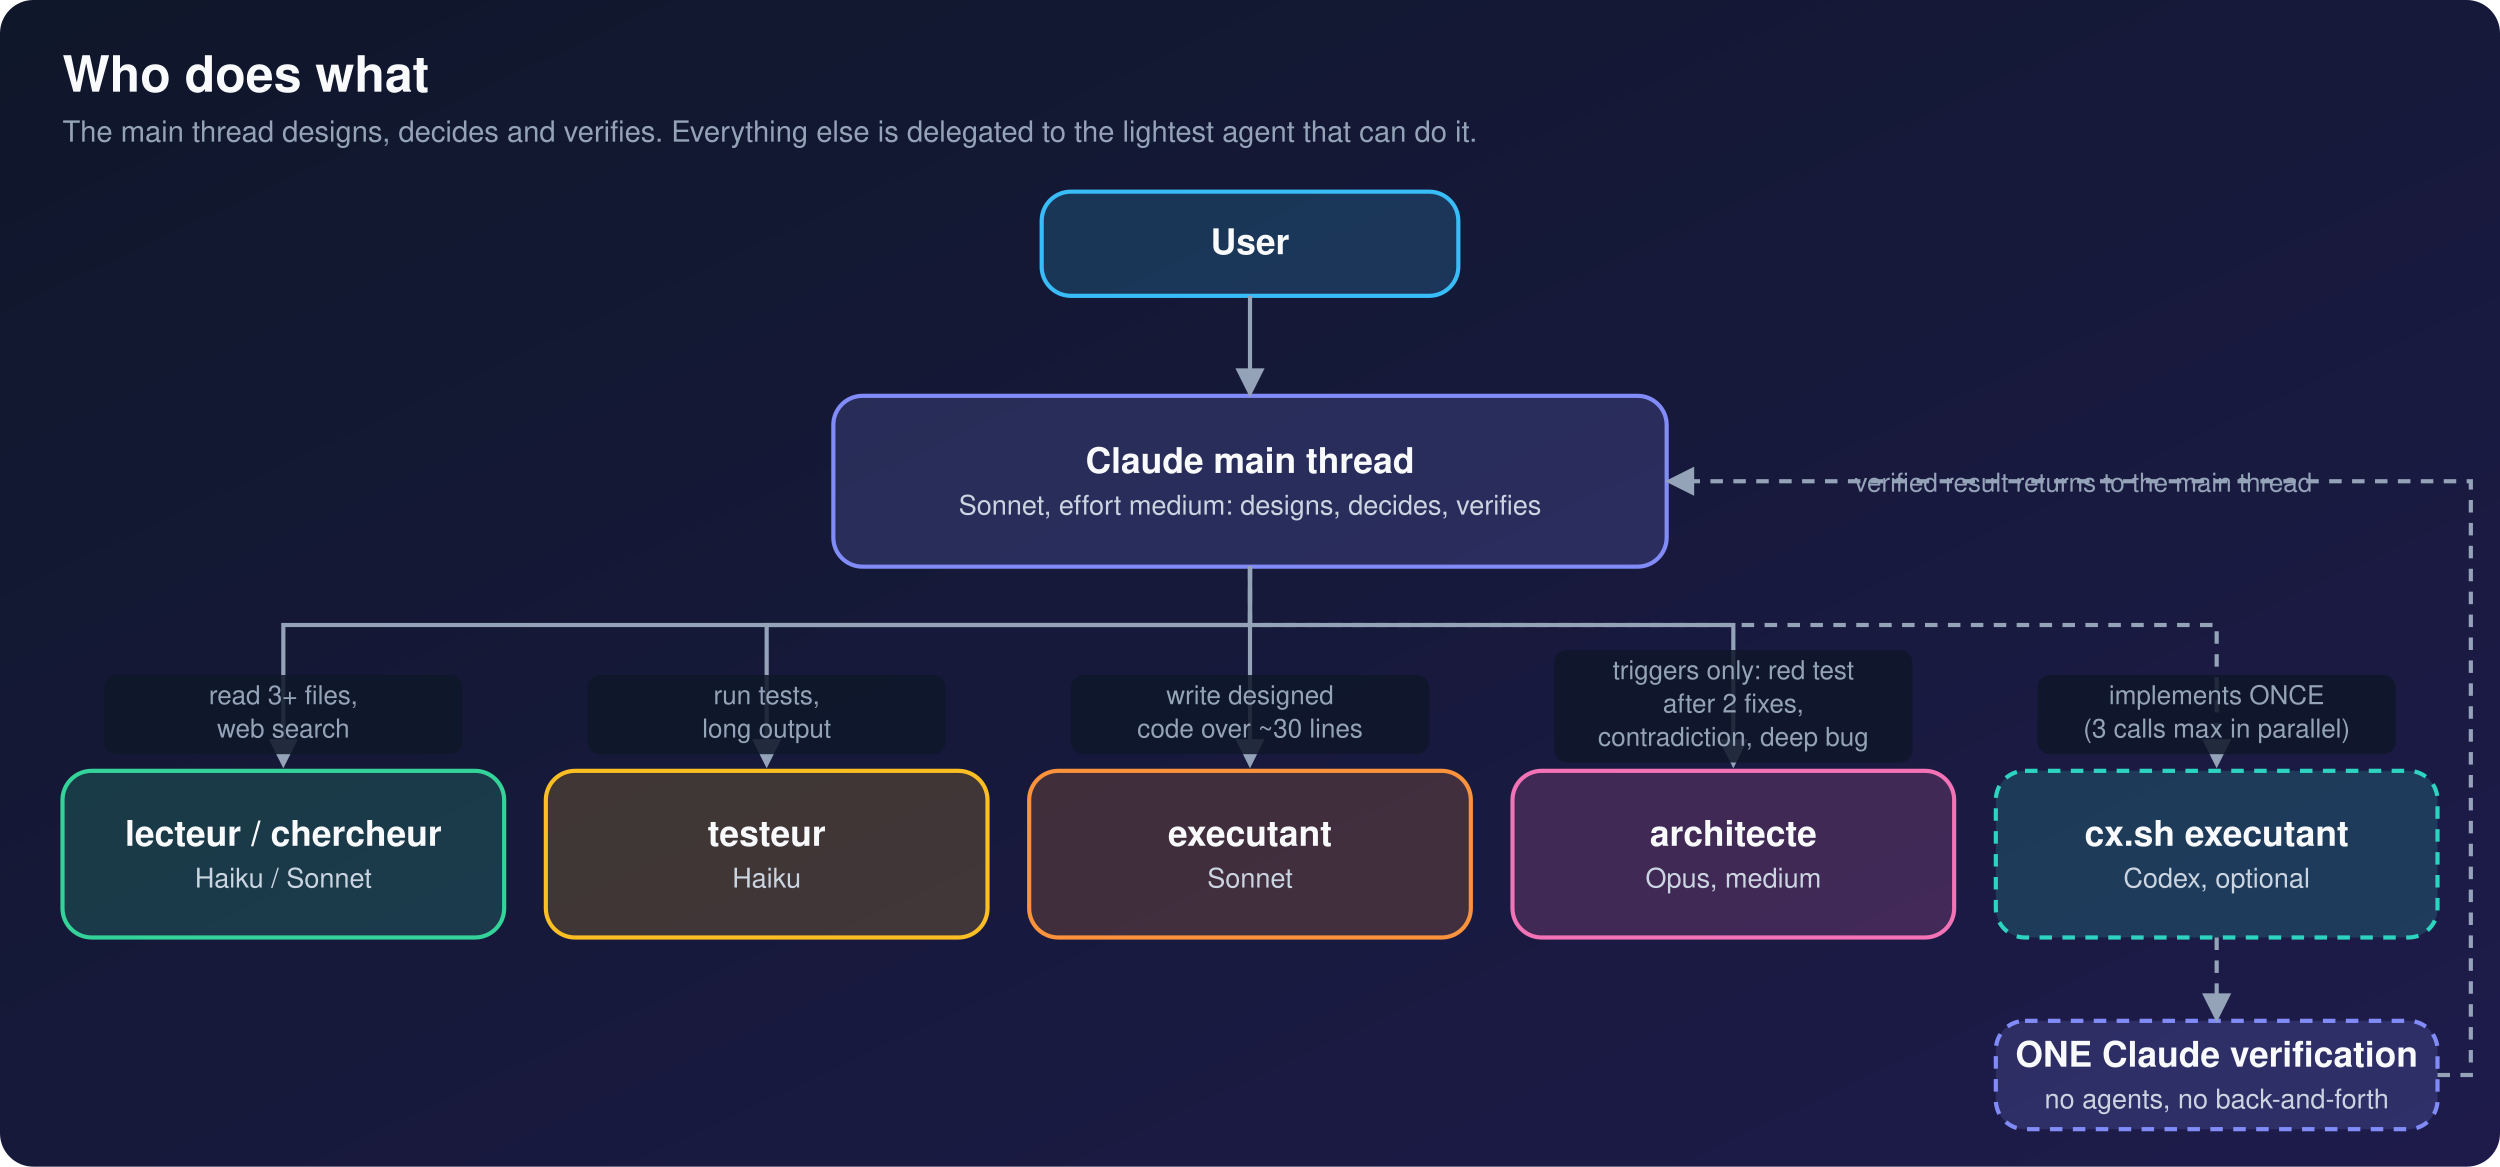
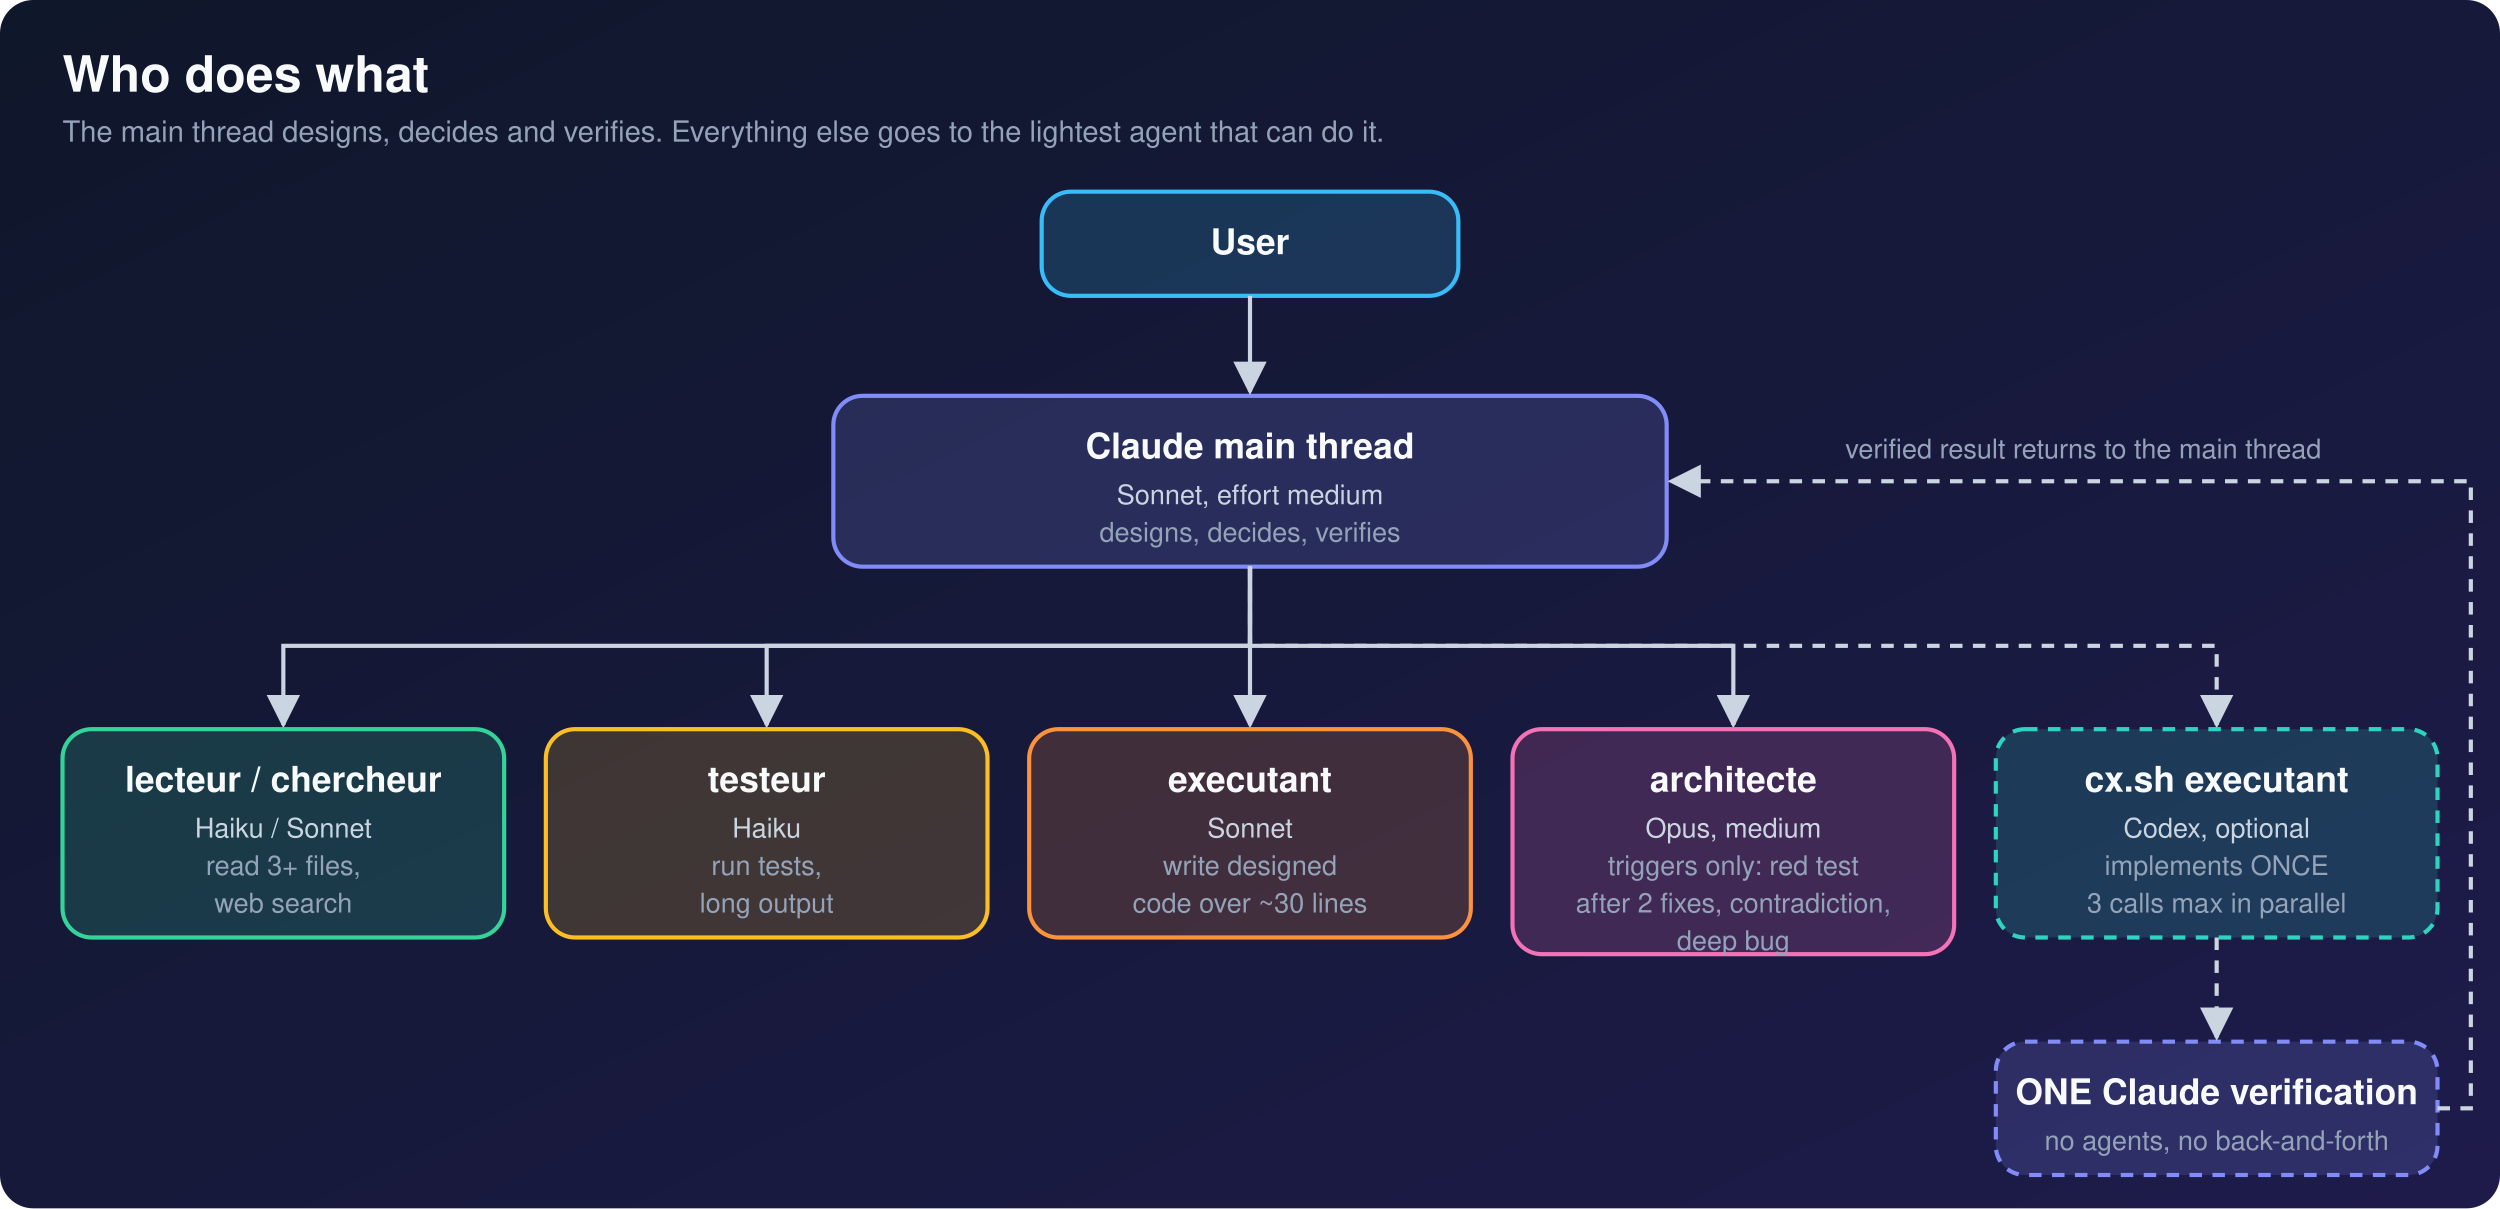
- <svg xmlns="http://www.w3.org/2000/svg" width="1200" height="560" viewBox="0 0 1200 560" font-family="Segoe UI, Helvetica, Arial, sans-serif" role="img" aria-label="Claude main thread delegates to lecteur, testeur, executant, architecte, and optionally Codex followed by one Claude verification">
+ <svg xmlns="http://www.w3.org/2000/svg" width="1200" height="580" viewBox="0 0 1200 580" font-family="Segoe UI, Helvetica, Arial, sans-serif" role="img" aria-label="Claude main thread delegates to lecteur, testeur, executant, architecte, and optionally Codex followed by one Claude verification">
  <defs>
    <linearGradient id="bg" x1="0" y1="0" x2="1" y2="1">
      <stop offset="0" stop-color="#0f172a" />
      <stop offset="1" stop-color="#1e1b4b" />
    </linearGradient>
-     <marker id="a" viewBox="0 0 10 10" refX="8" refY="5" markerWidth="7" markerHeight="7" orient="auto">
-       <path d="M0 0L10 5L0 10z" fill="#94a3b8" />
+     <marker id="a" viewBox="0 0 10 10" refX="9" refY="5" markerWidth="8" markerHeight="8" orient="auto">
+       <path d="M0 0L10 5L0 10z" fill="#cbd5e1" />
    </marker>
  </defs>
-   <rect width="1200" height="560" rx="16" fill="url(#bg)" />
+   <rect width="1200" height="580" rx="16" fill="url(#bg)" />
  <text x="30" y="44" font-size="24" font-weight="800" fill="#f8fafc">Who does what</text>
-   <text x="30" y="68" font-size="14" fill="#94a3b8">The main thread designs, decides and verifies. Everything else is delegated to the lightest agent that can do it.</text>
+   <text x="30" y="68" font-size="14" fill="#94a3b8">The main thread designs, decides and verifies. Everything else goes to the lightest agent that can do it.</text>
  <rect x="500" y="92" width="200" height="50" rx="14" fill="#38bdf8" fill-opacity="0.18" stroke="#38bdf8" stroke-width="2" />
-   <text x="600.0" y="122.0" font-size="17" font-weight="800" text-anchor="middle" fill="#f8fafc">User</text>
+   <text x="600.0" y="122" font-size="17" font-weight="800" text-anchor="middle" fill="#f8fafc">User</text>
  <rect x="400" y="190" width="400" height="82" rx="14" fill="#818cf8" fill-opacity="0.18" stroke="#818cf8" stroke-width="2" />
-   <text x="600.0" y="227.0" font-size="17" font-weight="800" text-anchor="middle" fill="#f8fafc">Claude main thread</text>
-   <text x="600.0" y="247.0" font-size="13" text-anchor="middle" fill="#cbd5e1">Sonnet, effort medium: designs, decides, verifies</text>
-   <path d="M600 142V188" fill="none" stroke="#94a3b8" stroke-width="2" marker-end="url(#a)" />
-   <path d="M600 272V300H136V366" fill="none" stroke="#94a3b8" stroke-width="2" marker-end="url(#a)" />
-   <rect x="30" y="370" width="212" height="80" rx="14" fill="#34d399" fill-opacity="0.18" stroke="#34d399" stroke-width="2" />
-   <text x="136.0" y="406.0" font-size="17" font-weight="800" text-anchor="middle" fill="#f8fafc">lecteur / chercheur</text>
-   <text x="136.0" y="426.0" font-size="13" text-anchor="middle" fill="#cbd5e1">Haiku / Sonnet</text>
-   <rect x="50" y="324" width="172" height="38" rx="6" fill="#0f172a" fill-opacity="0.85" />
-   <text x="136" y="338" font-size="12.5" text-anchor="middle" fill="#94a3b8">read 3+ files,</text>
-   <text x="136" y="354" font-size="12.5" text-anchor="middle" fill="#94a3b8">web search</text>
-   <path d="M600 272V300H368V366" fill="none" stroke="#94a3b8" stroke-width="2" marker-end="url(#a)" />
-   <rect x="262" y="370" width="212" height="80" rx="14" fill="#fbbf24" fill-opacity="0.18" stroke="#fbbf24" stroke-width="2" />
-   <text x="368.0" y="406.0" font-size="17" font-weight="800" text-anchor="middle" fill="#f8fafc">testeur</text>
-   <text x="368.0" y="426.0" font-size="13" text-anchor="middle" fill="#cbd5e1">Haiku</text>
-   <rect x="282" y="324" width="172" height="38" rx="6" fill="#0f172a" fill-opacity="0.85" />
-   <text x="368" y="338" font-size="12.5" text-anchor="middle" fill="#94a3b8">run tests,</text>
-   <text x="368" y="354" font-size="12.5" text-anchor="middle" fill="#94a3b8">long output</text>
-   <path d="M600 272V300H600V366" fill="none" stroke="#94a3b8" stroke-width="2" marker-end="url(#a)" />
-   <rect x="494" y="370" width="212" height="80" rx="14" fill="#fb923c" fill-opacity="0.18" stroke="#fb923c" stroke-width="2" />
-   <text x="600.0" y="406.0" font-size="17" font-weight="800" text-anchor="middle" fill="#f8fafc">executant</text>
-   <text x="600.0" y="426.0" font-size="13" text-anchor="middle" fill="#cbd5e1">Sonnet</text>
-   <rect x="514" y="324" width="172" height="38" rx="6" fill="#0f172a" fill-opacity="0.85" />
-   <text x="600" y="338" font-size="12.5" text-anchor="middle" fill="#94a3b8">write designed</text>
-   <text x="600" y="354" font-size="12.5" text-anchor="middle" fill="#94a3b8">code over ~30 lines</text>
-   <path d="M600 272V300H832V366" fill="none" stroke="#94a3b8" stroke-width="2" marker-end="url(#a)" />
-   <rect x="726" y="370" width="212" height="80" rx="14" fill="#f472b6" fill-opacity="0.18" stroke="#f472b6" stroke-width="2" />
-   <text x="832.0" y="406.0" font-size="17" font-weight="800" text-anchor="middle" fill="#f8fafc">architecte</text>
-   <text x="832.0" y="426.0" font-size="13" text-anchor="middle" fill="#cbd5e1">Opus, medium</text>
-   <rect x="746" y="312" width="172" height="54" rx="6" fill="#0f172a" fill-opacity="0.85" />
-   <text x="832" y="326" font-size="12.5" text-anchor="middle" fill="#94a3b8">triggers only: red test</text>
-   <text x="832" y="342" font-size="12.5" text-anchor="middle" fill="#94a3b8">after 2 fixes,</text>
-   <text x="832" y="358" font-size="12.5" text-anchor="middle" fill="#94a3b8">contradiction, deep bug</text>
-   <path d="M600 272V300H1064V366" fill="none" stroke="#94a3b8" stroke-width="2" stroke-dasharray="6 5" marker-end="url(#a)" />
-   <rect x="958" y="370" width="212" height="80" rx="14" fill="#2dd4bf" fill-opacity="0.18" stroke="#2dd4bf" stroke-width="2" stroke-dasharray="6 5" />
-   <text x="1064.0" y="406.0" font-size="17" font-weight="800" text-anchor="middle" fill="#f8fafc">cx.sh executant</text>
-   <text x="1064.0" y="426.0" font-size="13" text-anchor="middle" fill="#cbd5e1">Codex, optional</text>
-   <rect x="978" y="324" width="172" height="38" rx="6" fill="#0f172a" fill-opacity="0.85" />
-   <text x="1064" y="338" font-size="12.5" text-anchor="middle" fill="#94a3b8">implements ONCE</text>
-   <text x="1064" y="354" font-size="12.5" text-anchor="middle" fill="#94a3b8">(3 calls max in parallel)</text>
-   <rect x="958" y="490" width="212" height="52" rx="14" fill="#818cf8" fill-opacity="0.18" stroke="#818cf8" stroke-width="2" stroke-dasharray="6 5" />
-   <text x="1064.0" y="512.0" font-size="17" font-weight="800" text-anchor="middle" fill="#f8fafc">ONE Claude verification</text>
-   <text x="1064.0" y="532.0" font-size="13" text-anchor="middle" fill="#cbd5e1">no agents, no back-and-forth</text>
-   <path d="M1064 450V488" fill="none" stroke="#94a3b8" stroke-width="2" stroke-dasharray="6 5" marker-end="url(#a)" />
-   <path d="M1170 516H1186V231H802" fill="none" stroke="#94a3b8" stroke-width="2" stroke-dasharray="6 5" marker-end="url(#a)" />
-   <text x="1000" y="236" font-size="12.5" text-anchor="middle" fill="#94a3b8">verified result returns to the main thread</text>
+   <text x="600.0" y="220" font-size="17" font-weight="800" text-anchor="middle" fill="#f8fafc">Claude main thread</text>
+   <text x="600.0" y="242" font-size="13" text-anchor="middle" fill="#cbd5e1">Sonnet, effort medium</text>
+   <text x="600.0" y="260" font-size="13" text-anchor="middle" fill="#94a3b8">designs, decides, verifies</text>
+   <path d="M600 142V188" fill="none" stroke="#cbd5e1" stroke-width="2" marker-end="url(#a)" />
+   <path d="M600 272V310H136V348" fill="none" stroke="#cbd5e1" stroke-width="2" marker-end="url(#a)" />
+   <rect x="30" y="350" width="212" height="100" rx="14" fill="#34d399" fill-opacity="0.18" stroke="#34d399" stroke-width="2" />
+   <text x="136.0" y="380" font-size="17" font-weight="800" text-anchor="middle" fill="#f8fafc">lecteur / chercheur</text>
+   <text x="136.0" y="402" font-size="13" text-anchor="middle" fill="#cbd5e1">Haiku / Sonnet</text>
+   <text x="136.0" y="420" font-size="13" text-anchor="middle" fill="#94a3b8">read 3+ files,</text>
+   <text x="136.0" y="438" font-size="13" text-anchor="middle" fill="#94a3b8">web search</text>
+   <path d="M600 272V310H368V348" fill="none" stroke="#cbd5e1" stroke-width="2" marker-end="url(#a)" />
+   <rect x="262" y="350" width="212" height="100" rx="14" fill="#fbbf24" fill-opacity="0.18" stroke="#fbbf24" stroke-width="2" />
+   <text x="368.0" y="380" font-size="17" font-weight="800" text-anchor="middle" fill="#f8fafc">testeur</text>
+   <text x="368.0" y="402" font-size="13" text-anchor="middle" fill="#cbd5e1">Haiku</text>
+   <text x="368.0" y="420" font-size="13" text-anchor="middle" fill="#94a3b8">run tests,</text>
+   <text x="368.0" y="438" font-size="13" text-anchor="middle" fill="#94a3b8">long output</text>
+   <path d="M600 272V310H600V348" fill="none" stroke="#cbd5e1" stroke-width="2" marker-end="url(#a)" />
+   <rect x="494" y="350" width="212" height="100" rx="14" fill="#fb923c" fill-opacity="0.18" stroke="#fb923c" stroke-width="2" />
+   <text x="600.0" y="380" font-size="17" font-weight="800" text-anchor="middle" fill="#f8fafc">executant</text>
+   <text x="600.0" y="402" font-size="13" text-anchor="middle" fill="#cbd5e1">Sonnet</text>
+   <text x="600.0" y="420" font-size="13" text-anchor="middle" fill="#94a3b8">write designed</text>
+   <text x="600.0" y="438" font-size="13" text-anchor="middle" fill="#94a3b8">code over ~30 lines</text>
+   <path d="M600 272V310H832V348" fill="none" stroke="#cbd5e1" stroke-width="2" marker-end="url(#a)" />
+   <rect x="726" y="350" width="212" height="108" rx="14" fill="#f472b6" fill-opacity="0.18" stroke="#f472b6" stroke-width="2" />
+   <text x="832.0" y="380" font-size="17" font-weight="800" text-anchor="middle" fill="#f8fafc">architecte</text>
+   <text x="832.0" y="402" font-size="13" text-anchor="middle" fill="#cbd5e1">Opus, medium</text>
+   <text x="832.0" y="420" font-size="13" text-anchor="middle" fill="#94a3b8">triggers only: red test</text>
+   <text x="832.0" y="438" font-size="13" text-anchor="middle" fill="#94a3b8">after 2 fixes, contradiction,</text>
+   <text x="832.0" y="456" font-size="13" text-anchor="middle" fill="#94a3b8">deep bug</text>
+   <path d="M600 272V310H1064V348" fill="none" stroke="#cbd5e1" stroke-width="2" stroke-dasharray="6 5" marker-end="url(#a)" />
+   <rect x="958" y="350" width="212" height="100" rx="14" fill="#2dd4bf" fill-opacity="0.18" stroke="#2dd4bf" stroke-width="2" stroke-dasharray="6 5" />
+   <text x="1064.0" y="380" font-size="17" font-weight="800" text-anchor="middle" fill="#f8fafc">cx.sh executant</text>
+   <text x="1064.0" y="402" font-size="13" text-anchor="middle" fill="#cbd5e1">Codex, optional</text>
+   <text x="1064.0" y="420" font-size="13" text-anchor="middle" fill="#94a3b8">implements ONCE</text>
+   <text x="1064.0" y="438" font-size="13" text-anchor="middle" fill="#94a3b8">3 calls max in parallel</text>
+   <rect x="958" y="500" width="212" height="64" rx="14" fill="#818cf8" fill-opacity="0.18" stroke="#818cf8" stroke-width="2" stroke-dasharray="6 5" />
+   <text x="1064.0" y="530" font-size="17" font-weight="800" text-anchor="middle" fill="#f8fafc">ONE Claude verification</text>
+   <text x="1064.0" y="552" font-size="13" text-anchor="middle" fill="#94a3b8">no agents, no back-and-forth</text>
+   <path d="M1064 450V498" fill="none" stroke="#cbd5e1" stroke-width="2" stroke-dasharray="6 5" marker-end="url(#a)" />
+   <path d="M1170 532H1186V231H802" fill="none" stroke="#cbd5e1" stroke-width="2" stroke-dasharray="6 5" marker-end="url(#a)" />
+   <text x="1000" y="220" font-size="13" text-anchor="middle" fill="#94a3b8">verified result returns to the main thread</text>
</svg>
